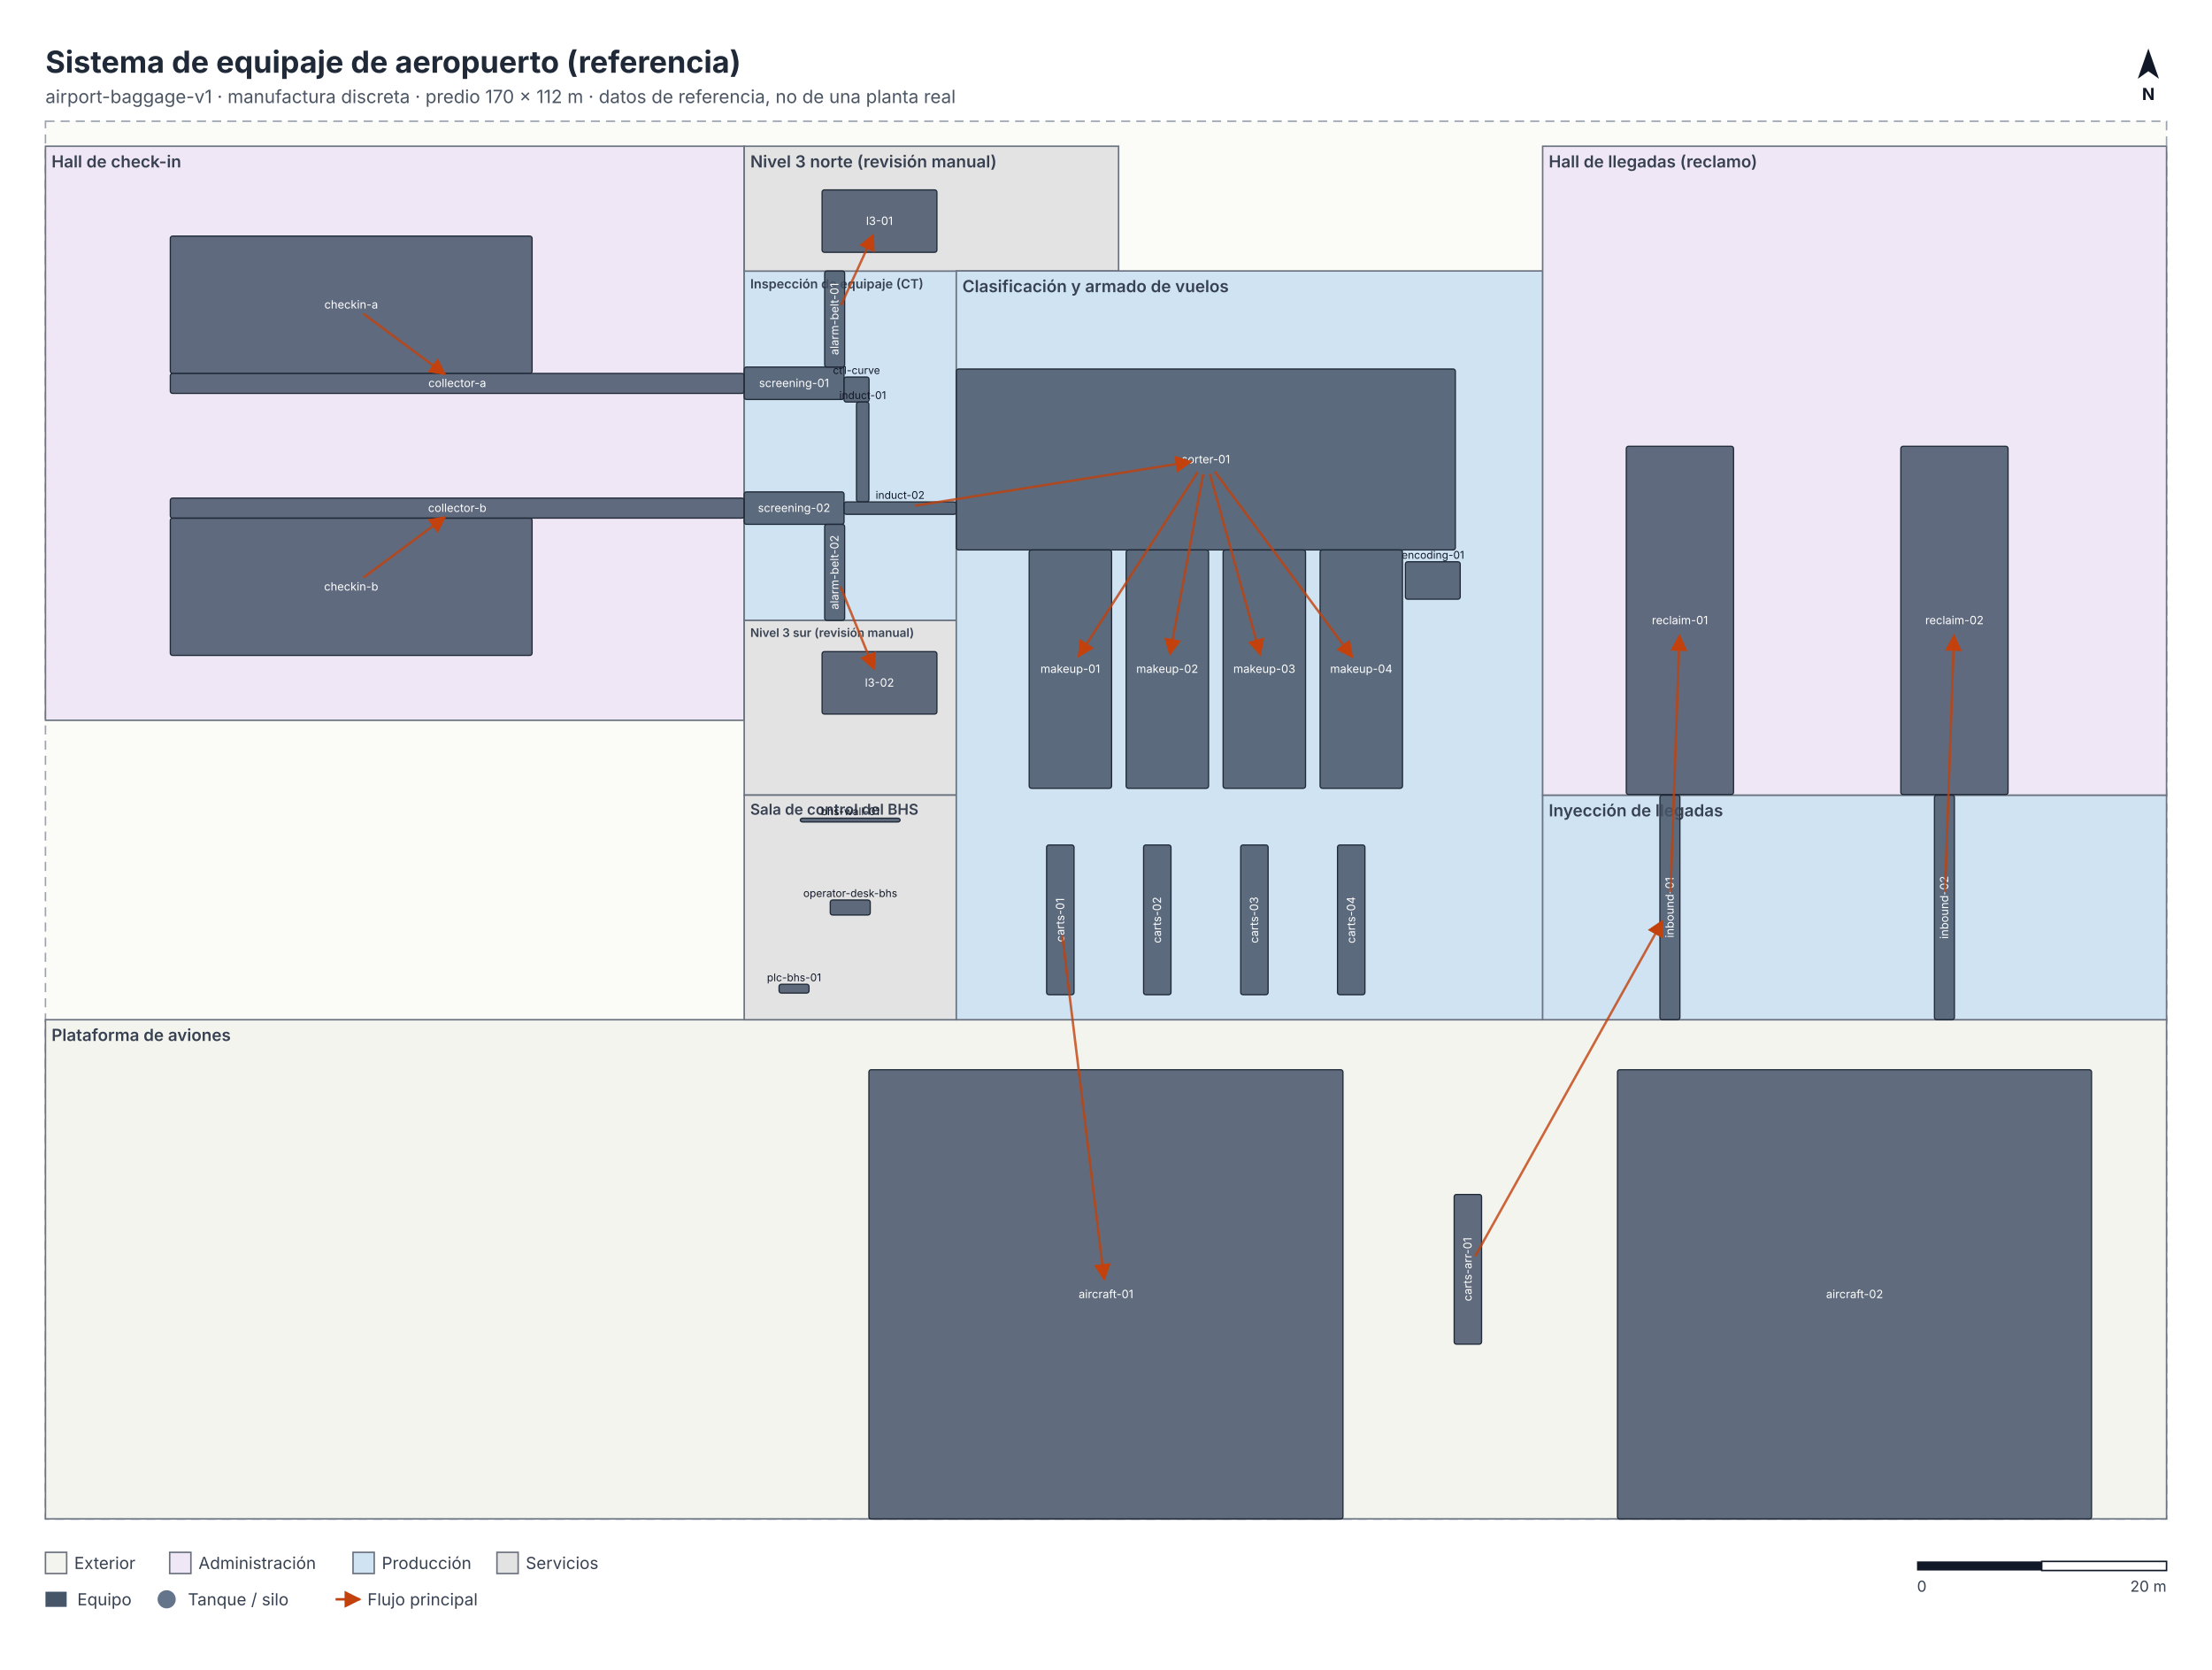
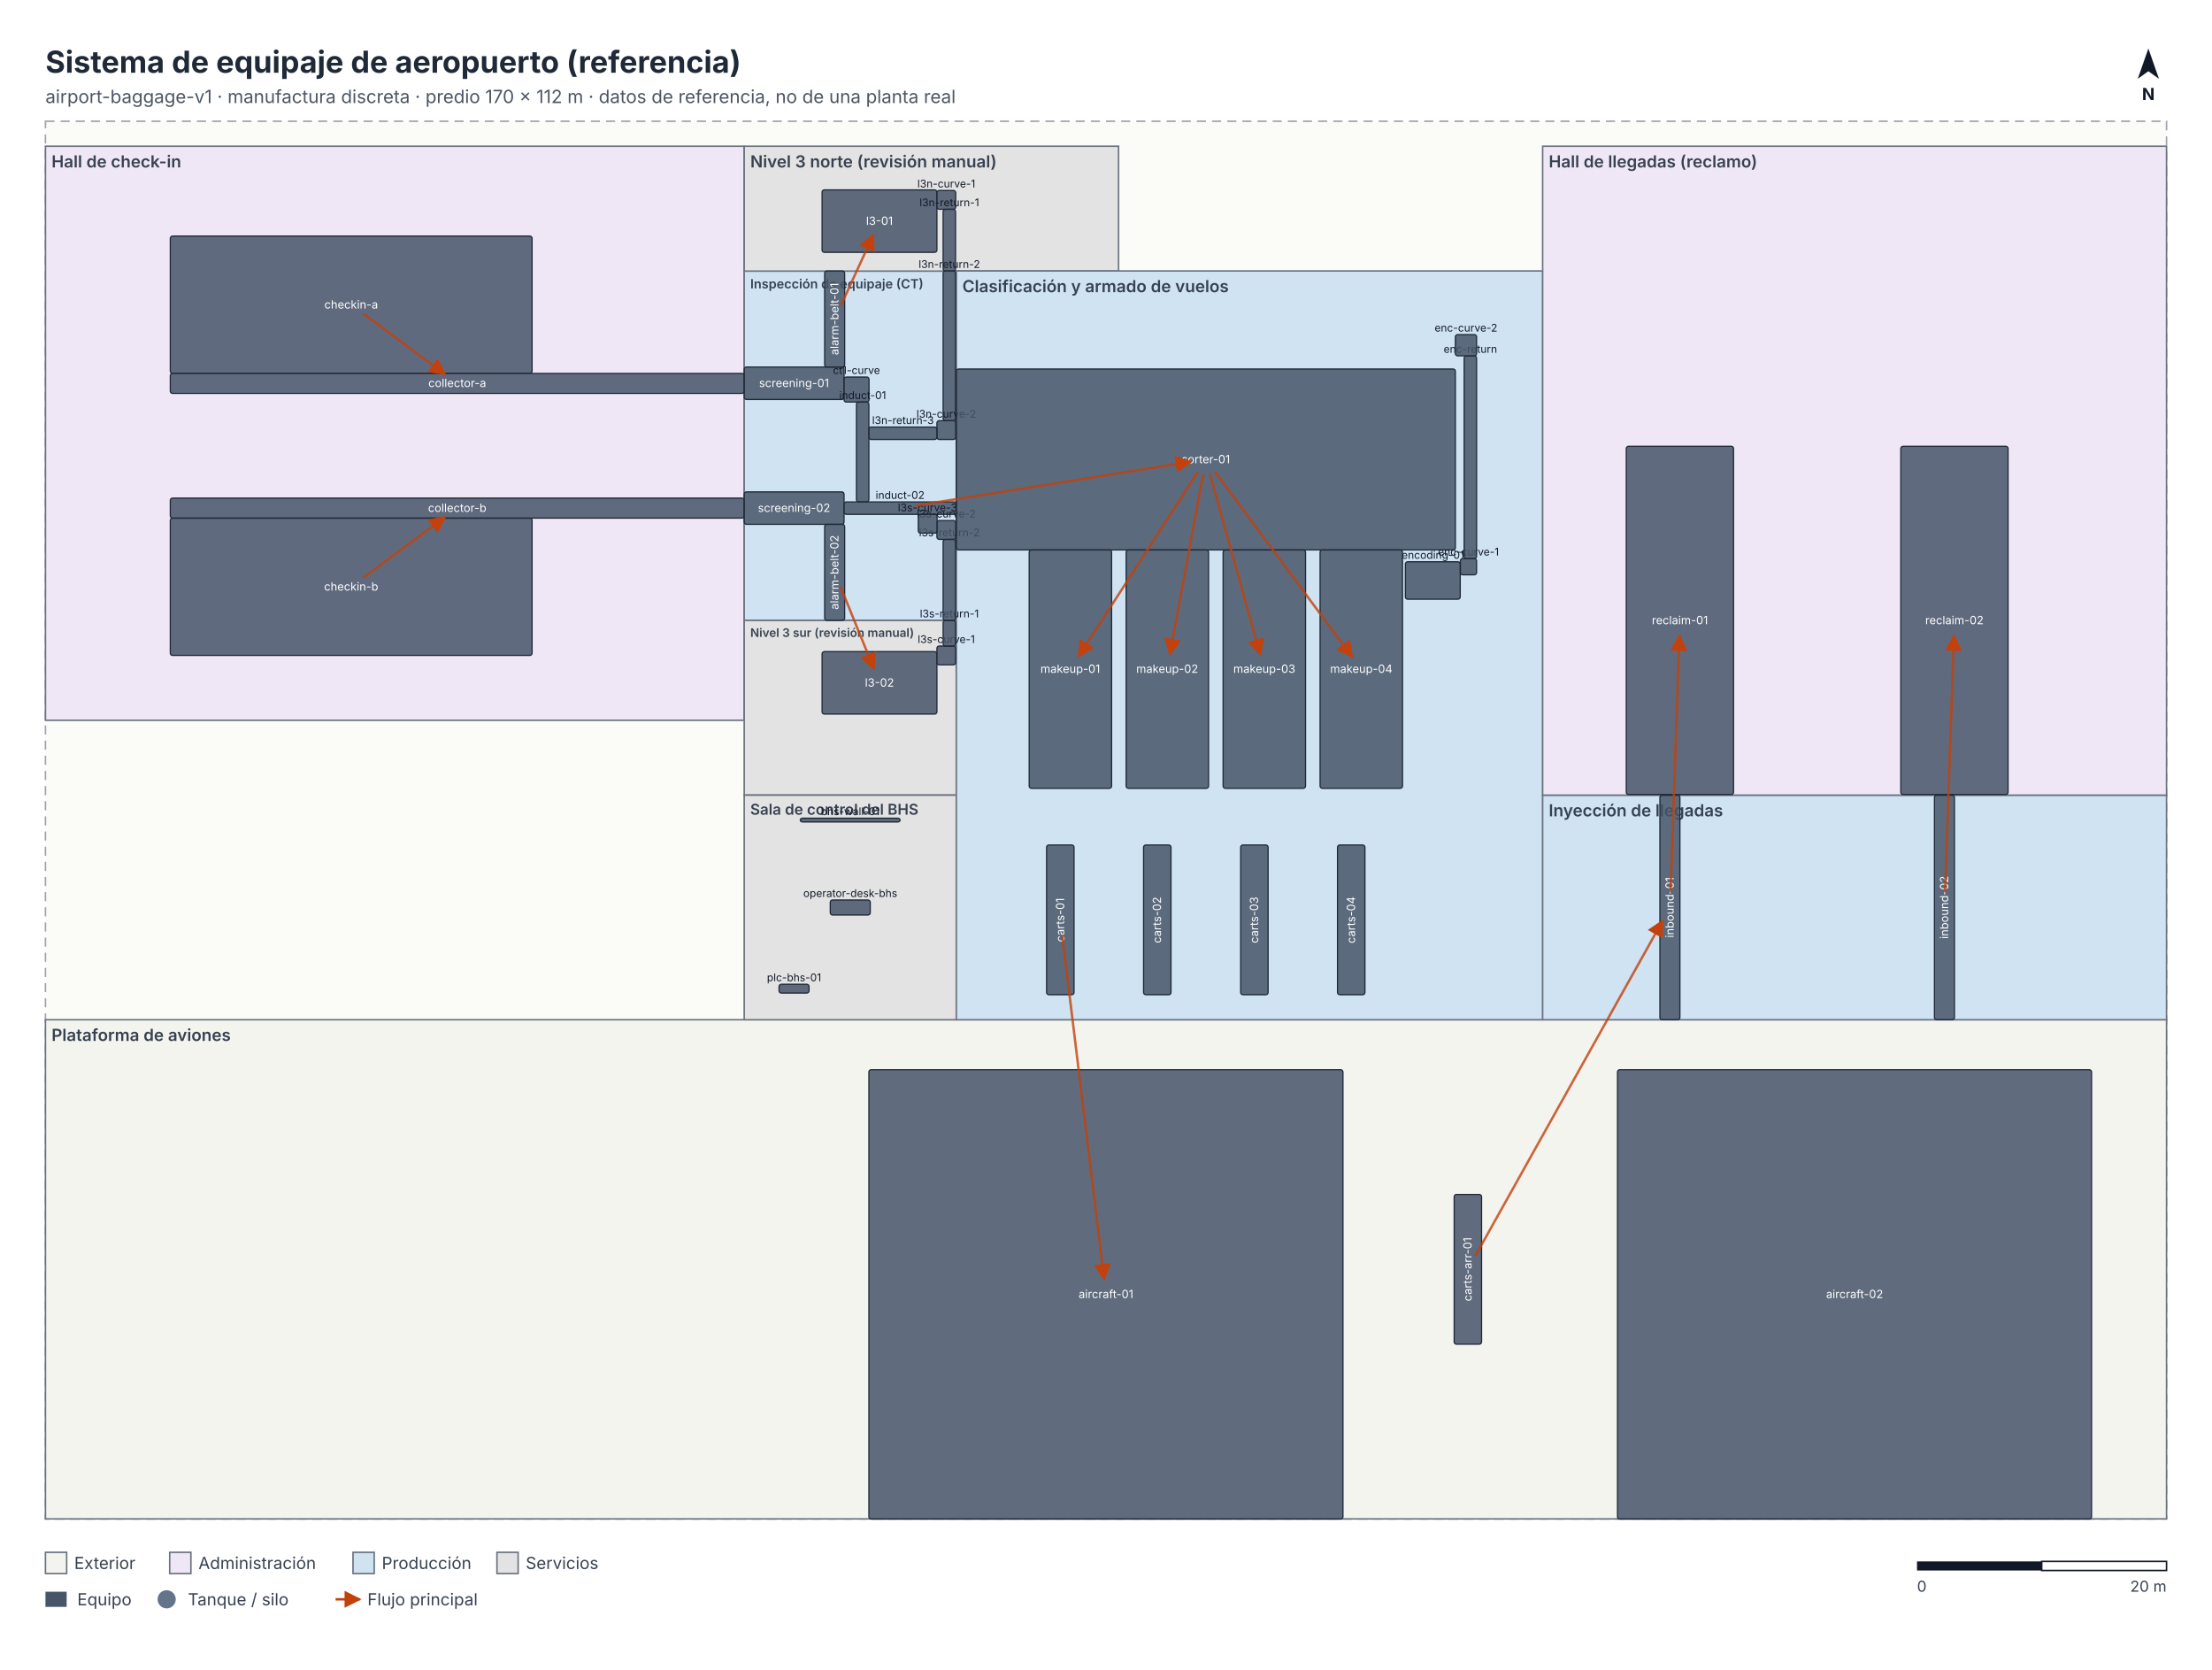
<svg xmlns="http://www.w3.org/2000/svg" width="1460" height="1102" viewBox="0 0 1460 1102" font-family="Inter, Helvetica, Arial, sans-serif">
  <defs>
    <pattern id="hatch" width="6" height="6" patternUnits="userSpaceOnUse" patternTransform="rotate(45)">
      <line x1="0" y1="0" x2="0" y2="6" stroke="#d4a017" stroke-width="1.2" stroke-opacity="0.45" />
    </pattern>
    <marker id="arrow" viewBox="0 0 10 10" refX="9" refY="5" markerWidth="7" markerHeight="7" orient="auto-start-reverse">
      <path d="M0,0 L10,5 L0,10 z" fill="#c2410c" />
    </marker>
    <marker id="arrow-forklift" viewBox="0 0 10 10" refX="9" refY="5" markerWidth="4" markerHeight="4" orient="auto">
      <path d="M0,0 L10,5 L0,10 z" fill="#ea580c" />
    </marker>
    <marker id="arrow-pedestrian" viewBox="0 0 10 10" refX="9" refY="5" markerWidth="4" markerHeight="4" orient="auto">
      <path d="M0,0 L10,5 L0,10 z" fill="#15803d" />
    </marker>
    <marker id="arrow-cart" viewBox="0 0 10 10" refX="9" refY="5" markerWidth="4" markerHeight="4" orient="auto">
      <path d="M0,0 L10,5 L0,10 z" fill="#0284c7" />
    </marker>
  </defs>
  <rect width="100%" height="100%" fill="#ffffff" />
  <text x="30" y="48" font-size="20" font-weight="700" fill="#1f2937">Sistema de equipaje de aeropuerto (referencia)</text>
  <text x="30" y="68" font-size="12" fill="#4b5563">airport-baggage-v1 · manufactura discreta · predio 170 × 112 m · datos de referencia, no de una planta real</text>
  <rect x="30.0" y="80.0" width="1400" height="922.353" fill="#fbfbf8" stroke="#9ca3af" stroke-dasharray="6 4" />
  <rect x="30.0" y="672.9" width="1400.0" height="329.4" fill="#f4f4ef" stroke="#6b7280" stroke-width="1" />
  <text x="34.0" y="686.9" font-size="11.0" font-weight="600" fill="#374151">Plataforma de aviones</text>
  <rect x="30.0" y="96.5" width="461.2" height="378.8" fill="#efe7f5" stroke="#6b7280" stroke-width="1" />
  <text x="34.0" y="110.5" font-size="11.0" font-weight="600" fill="#374151">Hall de check-in</text>
  <rect x="491.2" y="178.8" width="140.0" height="230.6" fill="#cfe3f2" stroke="#6b7280" stroke-width="1" />
  <text x="495.2" y="190.3" font-size="8.429" font-weight="600" fill="#374151">Inspección de equipaje (CT)</text>
  <rect x="491.2" y="96.5" width="247.1" height="82.4" fill="#e3e3e3" stroke="#6b7280" stroke-width="1" />
  <text x="495.2" y="110.5" font-size="11.0" font-weight="600" fill="#374151">Nivel 3 norte (revisión manual)</text>
  <rect x="491.2" y="409.4" width="140.0" height="115.3" fill="#e3e3e3" stroke="#6b7280" stroke-width="1" />
  <text x="495.2" y="420.3" font-size="7.848" font-weight="600" fill="#374151">Nivel 3 sur (revisión manual)</text>
  <rect x="491.2" y="524.7" width="140.0" height="148.2" fill="#e3e3e3" stroke="#6b7280" stroke-width="1" />
  <text x="495.2" y="537.6" font-size="9.895" font-weight="600" fill="#374151">Sala de control del BHS</text>
  <rect x="631.2" y="178.8" width="387.1" height="494.1" fill="#cfe3f2" stroke="#6b7280" stroke-width="1" />
  <text x="635.2" y="192.8" font-size="11.0" font-weight="600" fill="#374151">Clasificación y armado de vuelos</text>
  <rect x="1018.2" y="524.7" width="411.8" height="148.2" fill="#cfe3f2" stroke="#6b7280" stroke-width="1" />
  <text x="1022.2" y="538.7" font-size="11.0" font-weight="600" fill="#374151">Inyección de llegadas</text>
  <rect x="1018.2" y="96.5" width="411.8" height="428.2" fill="#efe7f5" stroke="#6b7280" stroke-width="1" />
  <text x="1022.2" y="110.5" font-size="11.0" font-weight="600" fill="#374151">Hall de llegadas (reclamo)</text>
  <rect x="112.4" y="155.8" width="238.8" height="90.6" rx="1.5" fill="#475569" fill-opacity="0.85" stroke="#1f2937" stroke-width="0.8" />
  <text x="231.8" y="203.6" font-size="7.5" text-anchor="middle" fill="#ffffff">checkin-a</text>
  <rect x="112.4" y="341.9" width="238.8" height="90.6" rx="1.5" fill="#475569" fill-opacity="0.85" stroke="#1f2937" stroke-width="0.8" />
  <text x="231.8" y="389.7" font-size="7.5" text-anchor="middle" fill="#ffffff">checkin-b</text>
  <rect x="112.4" y="246.4" width="378.8" height="13.2" rx="1.5" fill="#475569" fill-opacity="0.85" stroke="#1f2937" stroke-width="0.8" />
  <text x="301.8" y="255.4" font-size="7.5" text-anchor="middle" fill="#ffffff">collector-a</text>
  <rect x="112.4" y="328.7" width="378.8" height="13.2" rx="1.5" fill="#475569" fill-opacity="0.85" stroke="#1f2937" stroke-width="0.8" />
  <text x="301.8" y="337.8" font-size="7.5" text-anchor="middle" fill="#ffffff">collector-b</text>
  <rect x="491.2" y="242.2" width="65.9" height="21.4" rx="1.5" fill="#475569" fill-opacity="0.85" stroke="#1f2937" stroke-width="0.8" />
  <text x="524.1" y="255.4" font-size="7.5" text-anchor="middle" fill="#ffffff">screening-01</text>
  <rect x="491.2" y="324.6" width="65.9" height="21.4" rx="1.5" fill="#475569" fill-opacity="0.85" stroke="#1f2937" stroke-width="0.8" />
  <text x="524.1" y="337.8" font-size="7.5" text-anchor="middle" fill="#ffffff">screening-02</text>
  <rect x="557.1" y="248.8" width="16.5" height="16.5" rx="1.5" fill="#475569" fill-opacity="0.85" stroke="#1f2937" stroke-width="0.8" />
  <text x="565.3" y="246.8" font-size="7.0" text-anchor="middle" fill="#111827">ct1-curve</text>
  <rect x="565.3" y="265.3" width="8.2" height="65.9" rx="1.5" fill="#475569" fill-opacity="0.85" stroke="#1f2937" stroke-width="0.8" />
  <text x="569.4" y="263.3" font-size="7.0" text-anchor="middle" fill="#111827">induct-01</text>
  <rect x="557.1" y="331.2" width="74.1" height="8.2" rx="1.5" fill="#475569" fill-opacity="0.85" stroke="#1f2937" stroke-width="0.8" />
  <text x="594.1" y="329.2" font-size="7.0" text-anchor="middle" fill="#111827">induct-02</text>
  <rect x="544.3" y="178.8" width="13.2" height="63.4" rx="1.5" fill="#475569" fill-opacity="0.85" stroke="#1f2937" stroke-width="0.8" />
  <text x="550.9" y="213.0" font-size="7.5" text-anchor="middle" fill="#ffffff" transform="rotate(-90 550.9 210.5)">alarm-belt-01</text>
  <rect x="544.3" y="346.0" width="13.2" height="63.4" rx="1.5" fill="#475569" fill-opacity="0.85" stroke="#1f2937" stroke-width="0.8" />
  <text x="550.9" y="380.2" font-size="7.5" text-anchor="middle" fill="#ffffff" transform="rotate(-90 550.9 377.7)">alarm-belt-02</text>
  <rect x="542.6" y="125.3" width="75.8" height="41.2" rx="1.5" fill="#475569" fill-opacity="0.85" stroke="#1f2937" stroke-width="0.8" />
  <text x="580.5" y="148.4" font-size="7.5" text-anchor="middle" fill="#ffffff">l3-01</text>
  <rect x="542.6" y="430.0" width="75.8" height="41.2" rx="1.5" fill="#475569" fill-opacity="0.85" stroke="#1f2937" stroke-width="0.8" />
  <text x="580.5" y="453.1" font-size="7.5" text-anchor="middle" fill="#ffffff">l3-02</text>
+   <rect x="618.4" y="125.7" width="12.4" height="12.4" rx="1.5" fill="#475569" fill-opacity="0.85" stroke="#1f2937" stroke-width="0.8" />
+   <text x="624.6" y="123.7" font-size="7.0" text-anchor="middle" fill="#111827">l3n-curve-1</text>
+   <rect x="622.5" y="138.1" width="8.2" height="40.8" rx="1.5" fill="#475569" fill-opacity="0.85" stroke="#1f2937" stroke-width="0.8" />
+   <text x="626.6" y="136.1" font-size="7.0" text-anchor="middle" fill="#111827">l3n-return-1</text>
+   <rect x="622.5" y="178.8" width="8.2" height="98.8" rx="1.5" fill="#475569" fill-opacity="0.85" stroke="#1f2937" stroke-width="0.8" />
+   <text x="626.6" y="176.8" font-size="7.0" text-anchor="middle" fill="#111827">l3n-return-2</text>
+   <rect x="618.4" y="277.6" width="12.4" height="12.4" rx="1.5" fill="#475569" fill-opacity="0.85" stroke="#1f2937" stroke-width="0.8" />
+   <text x="624.6" y="275.6" font-size="7.0" text-anchor="middle" fill="#111827">l3n-curve-2</text>
+   <rect x="573.5" y="281.8" width="44.9" height="8.2" rx="1.5" fill="#475569" fill-opacity="0.85" stroke="#1f2937" stroke-width="0.8" />
+   <text x="596.0" y="279.8" font-size="7.0" text-anchor="middle" fill="#111827">l3n-return-3</text>
+   <rect x="618.4" y="426.3" width="12.4" height="12.4" rx="1.5" fill="#475569" fill-opacity="0.85" stroke="#1f2937" stroke-width="0.8" />
+   <text x="624.6" y="424.3" font-size="7.0" text-anchor="middle" fill="#111827">l3s-curve-1</text>
+   <rect x="622.5" y="409.4" width="8.2" height="16.9" rx="1.5" fill="#475569" fill-opacity="0.85" stroke="#1f2937" stroke-width="0.8" />
+   <text x="626.6" y="407.4" font-size="7.0" text-anchor="middle" fill="#111827">l3s-return-1</text>
+   <rect x="622.5" y="355.9" width="8.2" height="53.5" rx="1.5" fill="#475569" fill-opacity="0.85" stroke="#1f2937" stroke-width="0.8" />
+   <text x="626.6" y="353.9" font-size="7.0" text-anchor="middle" fill="#111827">l3s-return-2</text>
+   <rect x="618.4" y="343.5" width="12.4" height="12.4" rx="1.5" fill="#475569" fill-opacity="0.85" stroke="#1f2937" stroke-width="0.8" />
+   <text x="624.6" y="341.5" font-size="7.0" text-anchor="middle" fill="#111827">l3s-curve-2</text>
+   <rect x="606.1" y="339.4" width="12.4" height="12.4" rx="1.5" fill="#475569" fill-opacity="0.85" stroke="#1f2937" stroke-width="0.8" />
+   <text x="612.2" y="337.4" font-size="7.0" text-anchor="middle" fill="#111827">l3s-curve-3</text>
  <rect x="631.2" y="243.5" width="329.4" height="119.4" rx="1.5" fill="#475569" fill-opacity="0.85" stroke="#1f2937" stroke-width="0.8" />
  <text x="795.9" y="305.7" font-size="7.5" text-anchor="middle" fill="#ffffff">sorter-01</text>
  <rect x="927.6" y="370.7" width="36.2" height="24.7" rx="1.5" fill="#475569" fill-opacity="0.85" stroke="#1f2937" stroke-width="0.8" />
  <text x="945.8" y="368.7" font-size="7.0" text-anchor="middle" fill="#111827">encoding-01</text>
+   <rect x="963.9" y="368.6" width="10.7" height="10.7" rx="1.5" fill="#475569" fill-opacity="0.85" stroke="#1f2937" stroke-width="0.8" />
+   <text x="969.2" y="366.6" font-size="7.0" text-anchor="middle" fill="#111827">enc-curve-1</text>
+   <rect x="966.4" y="234.8" width="8.2" height="133.8" rx="1.5" fill="#475569" fill-opacity="0.85" stroke="#1f2937" stroke-width="0.8" />
+   <text x="970.5" y="232.8" font-size="7.0" text-anchor="middle" fill="#111827">enc-return</text>
+   <rect x="960.6" y="220.8" width="14.0" height="14.0" rx="1.5" fill="#475569" fill-opacity="0.85" stroke="#1f2937" stroke-width="0.8" />
+   <text x="967.6" y="218.8" font-size="7.0" text-anchor="middle" fill="#111827">enc-curve-2</text>
  <rect x="679.3" y="362.9" width="54.4" height="157.3" rx="1.5" fill="#475569" fill-opacity="0.85" stroke="#1f2937" stroke-width="0.8" />
  <text x="706.4" y="444.0" font-size="7.5" text-anchor="middle" fill="#ffffff">makeup-01</text>
  <rect x="743.3" y="362.9" width="54.4" height="157.3" rx="1.5" fill="#475569" fill-opacity="0.85" stroke="#1f2937" stroke-width="0.8" />
  <text x="770.4" y="444.0" font-size="7.5" text-anchor="middle" fill="#ffffff">makeup-02</text>
  <rect x="807.3" y="362.9" width="54.4" height="157.3" rx="1.5" fill="#475569" fill-opacity="0.85" stroke="#1f2937" stroke-width="0.8" />
  <text x="834.5" y="444.0" font-size="7.5" text-anchor="middle" fill="#ffffff">makeup-03</text>
  <rect x="871.3" y="362.9" width="54.4" height="157.3" rx="1.5" fill="#475569" fill-opacity="0.85" stroke="#1f2937" stroke-width="0.8" />
  <text x="898.5" y="444.0" font-size="7.5" text-anchor="middle" fill="#ffffff">makeup-04</text>
  <rect x="690.8" y="557.6" width="18.1" height="98.8" rx="1.5" fill="#475569" fill-opacity="0.85" stroke="#1f2937" stroke-width="0.8" />
  <text x="699.9" y="609.6" font-size="7.5" text-anchor="middle" fill="#ffffff" transform="rotate(-90 699.9 607.1)">carts-01</text>
  <rect x="754.8" y="557.6" width="18.1" height="98.8" rx="1.5" fill="#475569" fill-opacity="0.85" stroke="#1f2937" stroke-width="0.8" />
  <text x="763.8" y="609.6" font-size="7.5" text-anchor="middle" fill="#ffffff" transform="rotate(-90 763.8 607.1)">carts-02</text>
  <rect x="818.9" y="557.6" width="18.1" height="98.8" rx="1.5" fill="#475569" fill-opacity="0.85" stroke="#1f2937" stroke-width="0.8" />
  <text x="827.9" y="609.6" font-size="7.5" text-anchor="middle" fill="#ffffff" transform="rotate(-90 827.9 607.1)">carts-03</text>
  <rect x="882.8" y="557.6" width="18.1" height="98.8" rx="1.5" fill="#475569" fill-opacity="0.85" stroke="#1f2937" stroke-width="0.8" />
  <text x="891.9" y="609.6" font-size="7.5" text-anchor="middle" fill="#ffffff" transform="rotate(-90 891.9 607.1)">carts-04</text>
  <rect x="514.2" y="649.5" width="19.8" height="5.8" rx="1.5" fill="#475569" fill-opacity="0.85" stroke="#1f2937" stroke-width="0.8" />
  <text x="524.1" y="647.5" font-size="7.0" text-anchor="middle" fill="#111827">plc-bhs-01</text>
  <rect x="548.0" y="593.9" width="26.4" height="9.9" rx="1.5" fill="#475569" fill-opacity="0.85" stroke="#1f2937" stroke-width="0.8" />
  <text x="561.2" y="591.9" font-size="7.0" text-anchor="middle" fill="#111827">operator-desk-bhs</text>
  <rect x="528.2" y="539.9" width="65.9" height="2.5" rx="1.5" fill="#475569" fill-opacity="0.85" stroke="#1f2937" stroke-width="0.8" />
  <text x="561.2" y="537.9" font-size="7.0" text-anchor="middle" fill="#111827">bhs-wall-01</text>
  <rect x="573.5" y="705.9" width="312.9" height="296.5" rx="1.5" fill="#475569" fill-opacity="0.85" stroke="#1f2937" stroke-width="0.8" />
  <text x="730.0" y="856.6" font-size="7.5" text-anchor="middle" fill="#ffffff">aircraft-01</text>
  <rect x="1067.6" y="705.9" width="312.9" height="296.5" rx="1.5" fill="#475569" fill-opacity="0.85" stroke="#1f2937" stroke-width="0.8" />
  <text x="1224.1" y="856.6" font-size="7.5" text-anchor="middle" fill="#ffffff">aircraft-02</text>
  <rect x="959.8" y="788.2" width="18.1" height="98.8" rx="1.5" fill="#475569" fill-opacity="0.85" stroke="#1f2937" stroke-width="0.8" />
  <text x="968.8" y="840.1" font-size="7.5" text-anchor="middle" fill="#ffffff" transform="rotate(-90 968.8 837.6)">carts-arr-01</text>
  <rect x="1095.6" y="524.7" width="13.2" height="148.2" rx="1.5" fill="#475569" fill-opacity="0.85" stroke="#1f2937" stroke-width="0.8" />
  <text x="1102.2" y="601.3" font-size="7.5" text-anchor="middle" fill="#ffffff" transform="rotate(-90 1102.2 598.8)">inbound-01</text>
  <rect x="1276.8" y="524.7" width="13.2" height="148.2" rx="1.5" fill="#475569" fill-opacity="0.85" stroke="#1f2937" stroke-width="0.8" />
  <text x="1283.4" y="601.3" font-size="7.5" text-anchor="middle" fill="#ffffff" transform="rotate(-90 1283.4 598.8)">inbound-02</text>
  <rect x="1073.4" y="294.5" width="70.8" height="229.8" rx="1.5" fill="#475569" fill-opacity="0.85" stroke="#1f2937" stroke-width="0.8" />
  <text x="1108.8" y="411.9" font-size="7.5" text-anchor="middle" fill="#ffffff">reclaim-01</text>
  <rect x="1254.6" y="294.5" width="70.8" height="229.8" rx="1.5" fill="#475569" fill-opacity="0.85" stroke="#1f2937" stroke-width="0.8" />
  <text x="1290.0" y="411.9" font-size="7.5" text-anchor="middle" fill="#ffffff">reclaim-02</text>
  <line x1="239.8" y1="207.0" x2="293.7" y2="247.0" stroke="#c2410c" stroke-width="1.6" stroke-opacity="0.8" marker-end="url(#arrow)" />
  <line x1="239.8" y1="381.2" x2="293.7" y2="341.2" stroke="#c2410c" stroke-width="1.6" stroke-opacity="0.8" marker-end="url(#arrow)" />
  <line x1="604.0" y1="333.7" x2="786.0" y2="304.7" stroke="#c2410c" stroke-width="1.6" stroke-opacity="0.8" marker-end="url(#arrow)" />
  <line x1="555.1" y1="201.4" x2="576.4" y2="155.0" stroke="#c2410c" stroke-width="1.6" stroke-opacity="0.8" marker-end="url(#arrow)" />
  <line x1="554.7" y1="387.0" x2="576.8" y2="441.3" stroke="#c2410c" stroke-width="1.6" stroke-opacity="0.8" marker-end="url(#arrow)" />
  <line x1="790.5" y1="311.6" x2="711.9" y2="433.1" stroke="#c2410c" stroke-width="1.6" stroke-opacity="0.8" marker-end="url(#arrow)" />
  <line x1="794.1" y1="313.0" x2="772.2" y2="431.7" stroke="#c2410c" stroke-width="1.6" stroke-opacity="0.8" marker-end="url(#arrow)" />
  <line x1="798.6" y1="312.8" x2="831.8" y2="431.9" stroke="#c2410c" stroke-width="1.6" stroke-opacity="0.8" marker-end="url(#arrow)" />
  <line x1="801.8" y1="311.2" x2="892.5" y2="433.5" stroke="#c2410c" stroke-width="1.6" stroke-opacity="0.8" marker-end="url(#arrow)" />
  <line x1="701.1" y1="617.0" x2="728.8" y2="844.2" stroke="#c2410c" stroke-width="1.6" stroke-opacity="0.8" marker-end="url(#arrow)" />
  <line x1="973.7" y1="828.9" x2="1097.4" y2="607.6" stroke="#c2410c" stroke-width="1.6" stroke-opacity="0.8" marker-end="url(#arrow)" />
  <line x1="1102.6" y1="588.8" x2="1108.5" y2="419.4" stroke="#c2410c" stroke-width="1.6" stroke-opacity="0.8" marker-end="url(#arrow)" />
  <line x1="1283.8" y1="588.8" x2="1289.7" y2="419.4" stroke="#c2410c" stroke-width="1.6" stroke-opacity="0.8" marker-end="url(#arrow)" />
  <rect x="30" y="1024.353" width="14" height="14" fill="#f4f4ef" stroke="#6b7280" />
  <text x="49" y="1035.353" font-size="11" fill="#374151">Exterior</text>
  <rect x="112.0" y="1024.353" width="14" height="14" fill="#efe7f5" stroke="#6b7280" />
  <text x="131.0" y="1035.353" font-size="11" fill="#374151">Administración</text>
  <rect x="233.0" y="1024.353" width="14" height="14" fill="#cfe3f2" stroke="#6b7280" />
  <text x="252.0" y="1035.353" font-size="11" fill="#374151">Producción</text>
  <rect x="328.0" y="1024.353" width="14" height="14" fill="#e3e3e3" stroke="#6b7280" />
  <text x="347.0" y="1035.353" font-size="11" fill="#374151">Servicios</text>
  <rect x="30" y="1050.353" width="14" height="10" fill="#475569" />
  <text x="51" y="1059.353" font-size="11" fill="#374151">Equipo</text>
  <circle cx="110.0" cy="1055.353" r="6" fill="#64748b" />
  <text x="124.0" y="1059.353" font-size="11" fill="#374151">Tanque / silo</text>
  <line x1="221.5" y1="1055.353" x2="237.5" y2="1055.353" stroke="#c2410c" stroke-width="1.6" marker-end="url(#arrow)" />
  <text x="242.5" y="1059.353" font-size="11" fill="#374151">Flujo principal</text>
  <rect x="1265.3" y="1030.353" width="82.4" height="6" fill="#111827" />
  <rect x="1347.6" y="1030.353" width="82.4" height="6" fill="#ffffff" stroke="#111827" />
  <text x="1265.3" y="1050.353" font-size="10" fill="#374151">0</text>
  <text x="1430.0" y="1050.353" font-size="10" text-anchor="end" fill="#374151">20 m</text>
  <path d="M1418,32 L1425,52 L1418,47 L1411,52 z" fill="#111827" />
  <text x="1418" y="66" font-size="11" font-weight="700" text-anchor="middle" fill="#111827">N</text>
</svg>
